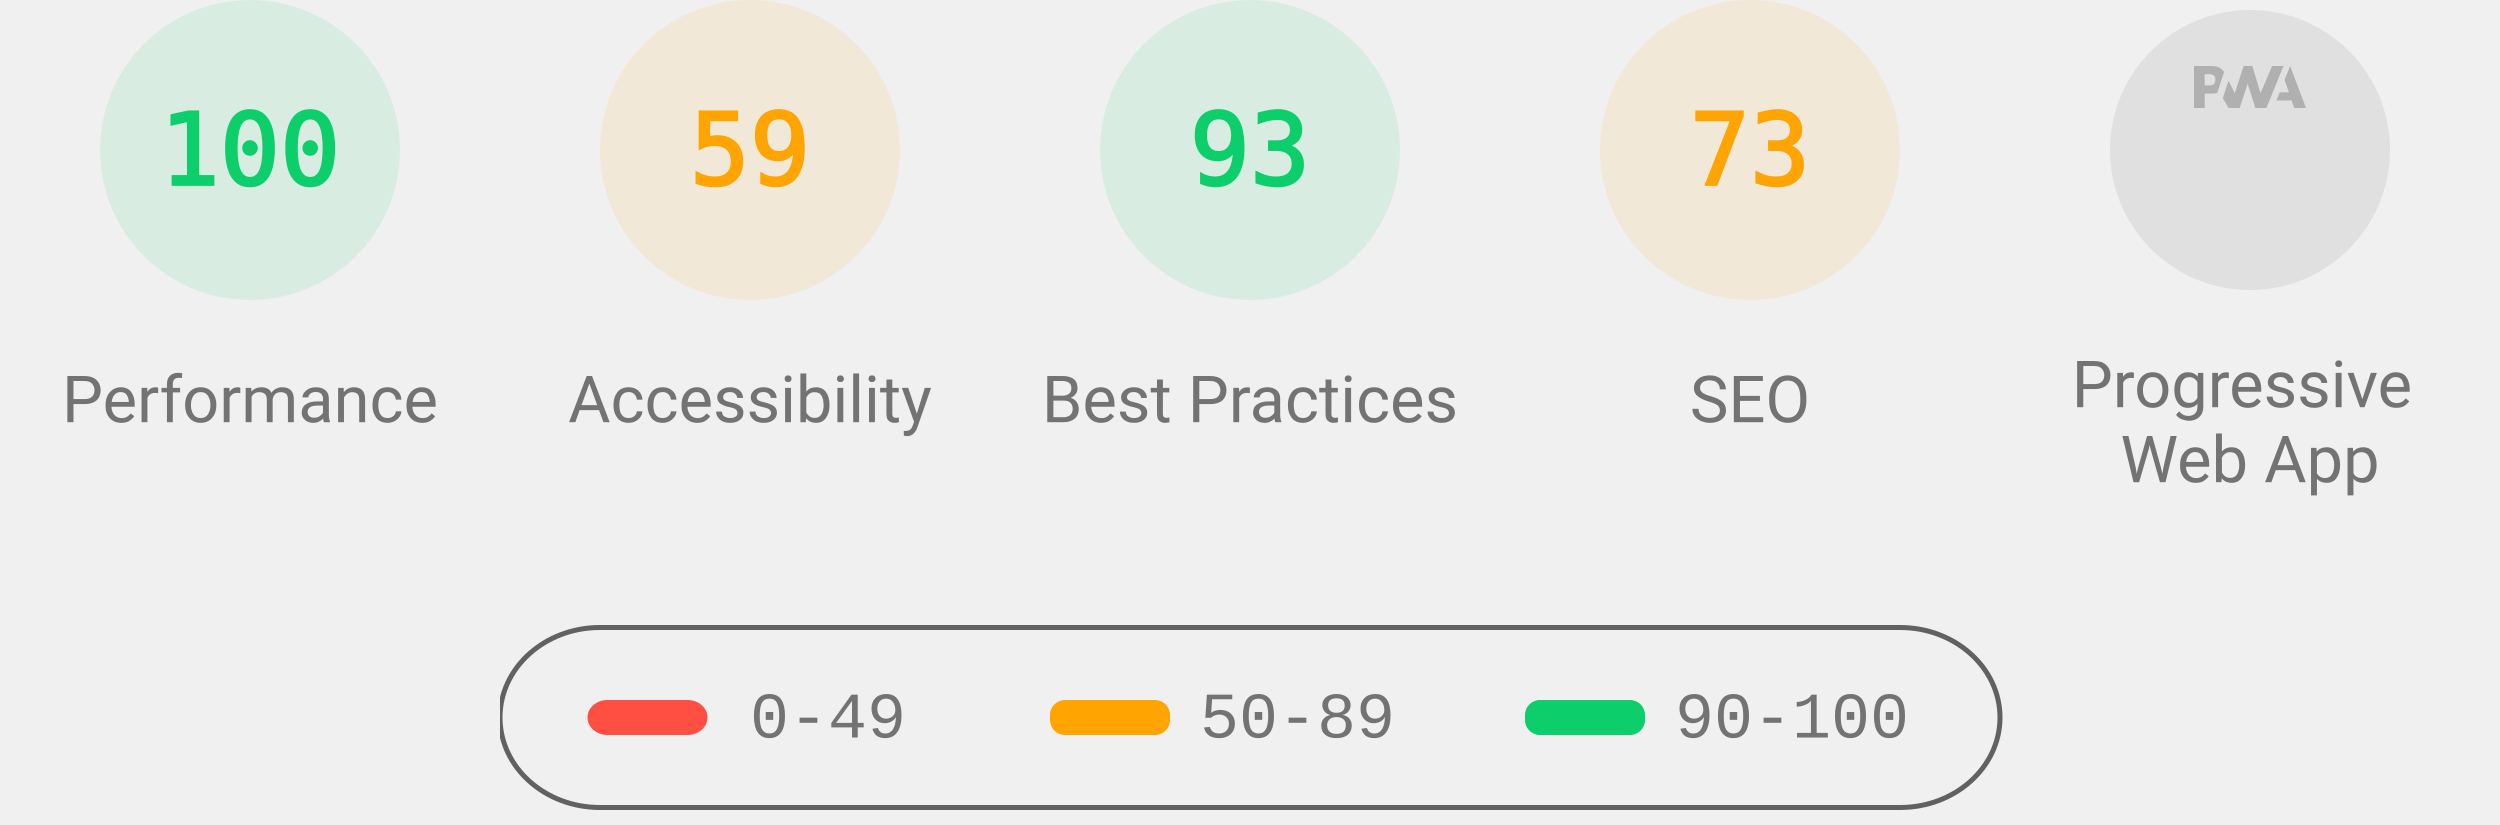
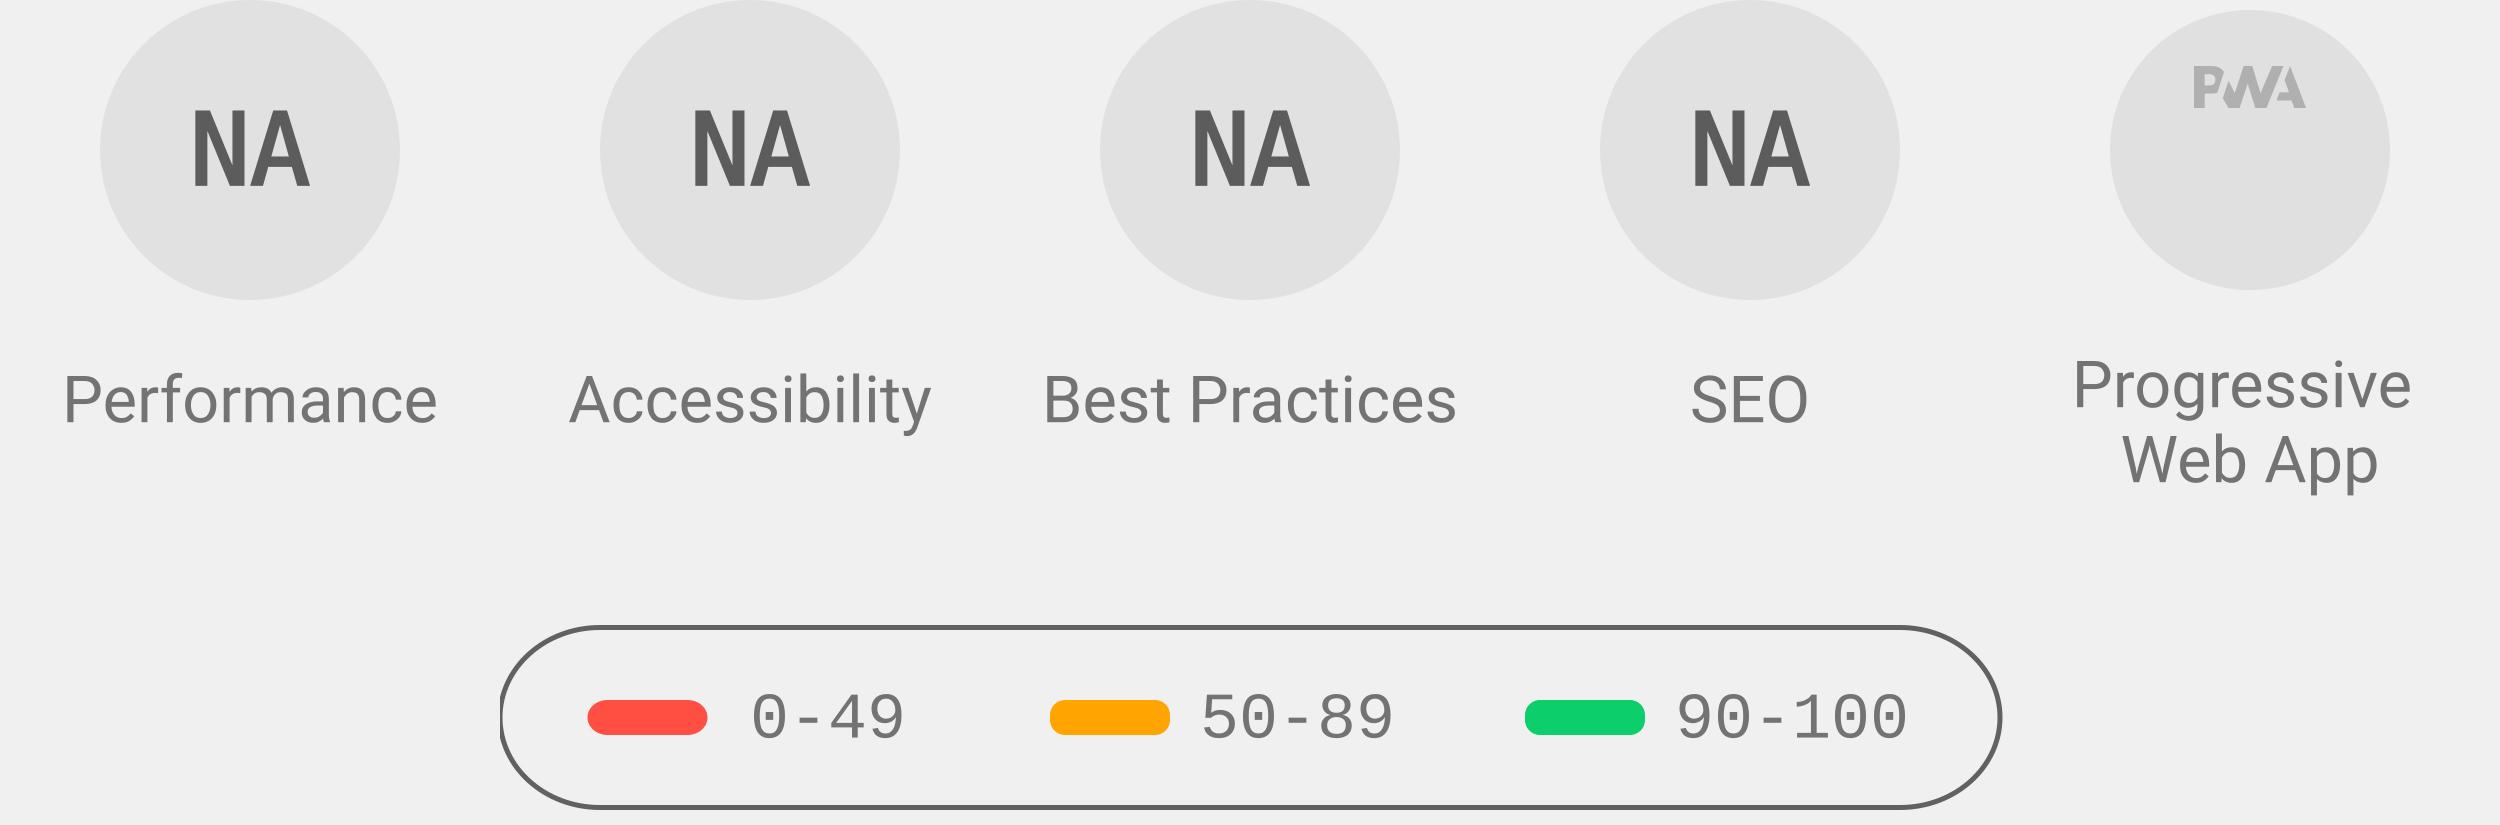
<svg xmlns="http://www.w3.org/2000/svg" class="theme--agnostic" fill="none" width="1000" height="330">
  <style>
			.gauge-base {
				opacity: 0.1
			}

			.gauge-arc {
				fill: none;
				animation-delay: 250ms;
				stroke-linecap: round;
				transform: rotate(-90deg);
				transform-origin: 100px 60px;
				animation: load-gauge 1s ease forwards
			}

			.guage-text {
				font-size: 40px;
				font-family: monospace;
				text-align: center
			}

			.guage-red {
				color: #ff4e42;
				fill: #ff4e42;
				stroke: #ff4e42
			}
			.guage-orange {
				color: #ffa400;
				fill: #ffa400;
				stroke: #ffa400
			}
			.guage-green {
				color: #0cce6b;
				fill: #0cce6b;
				stroke: #0cce6b
			}
			.theme--agnostic .guage-undefined {
				color: #5c5c5c;
				fill: #5c5c5c;
				stroke: #5c5c5c
			}
			.theme--light .guage-undefined {
				color: #1e1e1e;
				fill: #1e1e1e;
				stroke: #1e1e1e
			}
			.theme--dark .guage-undefined {
				color: #f5f5f5;
				fill: #f5f5f5;
				stroke: #f5f5f5
			}

			.guage-title {
				stroke: none;
				font-size: 26px;
				line-height: 26px;
				font-family: Roboto, Halvetica, Arial, sans-serif
			}
			.metric.guage-title {
				font-family: 'Courier New', Courier, monospace
			}
			.theme--agnostic .guage-title {
				color: #737373;
				fill: #737373
			}
			.theme--light .guage-title {
				color: #212121;
				fill: #212121
			}
			.theme--dark .guage-title {
				color: #f5f5f5;
				fill: #f5f5f5
			}

			@keyframes load-gauge {
				from {
					stroke-dasharray: 0 352.858
				}
			}
			.lh-gauge--pwa__disc {
				fill: #e0e0e0
			}
			.lh-gauge--pwa__logo {
				position: relative;
				fill: #b0b0b0
			}
			.lh-gauge--pwa__invisible {
				display: none
			}
			.lh-gauge--pwa__visible {
				display: inline
			}
			.guage-invisible {
				display: none
			}
			.lh-gauge--pwa__logo--primary-color {
				fill: #304ffe
			}
			.theme--agnostic .lh-gauge--pwa__logo--secondary-color {
				fill: #787878
			}
			.theme--light .lh-gauge--pwa__logo--secondary-color {
				fill: #3d3d3d
			}
			.theme--dark .lh-gauge--pwa__logo--secondary-color {
				fill: #d8b6b6
			}
			.theme--light #svg_2 {
				stroke: #00000022
			}
			.theme--agnostic #svg_2 {
				stroke: #616161
			}
			.theme--light #svg_2 {
				stroke: #00000022
			}
			.theme--dark #svg_2 {
				stroke: #f5f5f566
			}
		</style>
-   <svg class="guage-div guage-perf guage-green" viewBox="0 0 200 200" width="200" height="200" x="0" y="0">
+   <svg class="guage-div guage-perf guage-undefined" viewBox="0 0 200 200" width="200" height="200" x="0" y="0">
    <circle class="gauge-base" r="56" cx="100" cy="60" stroke-width="8" />
    <circle class="gauge-arc guage-arc-1" r="56" cx="100" cy="60" stroke-width="8" style="stroke-dasharray: 351.858, 351.858;" />
-     <text class="guage-text" x="100px" y="60px" alignment-baseline="central" dominant-baseline="central" text-anchor="middle">100</text>
+     <text class="guage-text" x="100px" y="60px" alignment-baseline="central" dominant-baseline="central" text-anchor="middle">NA</text>
    <text class="guage-title" x="100px" y="160px" alignment-baseline="central" dominant-baseline="central" text-anchor="middle">Performance</text>
  </svg>
-   <svg class="guage-div guage-acc guage-orange" viewBox="0 0 200 200" width="200" height="200" x="200" y="0">
-     <circle class="gauge-base" r="56" cx="100" cy="60" stroke-width="8" />
-     <circle class="gauge-arc guage-arc-2" r="56" cx="100" cy="60" stroke-width="8" style="stroke-dasharray: 207.596, 351.858;" />
-     <text class="guage-text" x="100px" y="60px" alignment-baseline="central" dominant-baseline="central" text-anchor="middle">59</text>
+   <svg class="guage-div guage-acc guage-undefined" viewBox="0 0 200 200" width="200" height="200" x="200" y="0">
+     <circle class="gauge-base" r="56" cx="100" cy="60" stroke-width="8" />
+     <circle class="gauge-arc guage-arc-2" r="56" cx="100" cy="60" stroke-width="8" style="stroke-dasharray: 351.858, 351.858;" />
+     <text class="guage-text" x="100px" y="60px" alignment-baseline="central" dominant-baseline="central" text-anchor="middle">NA</text>
    <text class="guage-title" x="100px" y="160px" alignment-baseline="central" dominant-baseline="central" text-anchor="middle">Accessibility</text>
  </svg>
-   <svg class="guage-div guage-best guage-green" viewBox="0 0 200 200" width="200" height="200" x="400" y="0">
-     <circle class="gauge-base" r="56" cx="100" cy="60" stroke-width="8" />
-     <circle class="gauge-arc guage-arc-3" r="56" cx="100" cy="60" stroke-width="8" style="stroke-dasharray: 327.228, 351.858;" />
-     <text class="guage-text" x="100px" y="60px" alignment-baseline="central" dominant-baseline="central" text-anchor="middle">93</text>
+   <svg class="guage-div guage-best guage-undefined" viewBox="0 0 200 200" width="200" height="200" x="400" y="0">
+     <circle class="gauge-base" r="56" cx="100" cy="60" stroke-width="8" />
+     <circle class="gauge-arc guage-arc-3" r="56" cx="100" cy="60" stroke-width="8" style="stroke-dasharray: 351.858, 351.858;" />
+     <text class="guage-text" x="100px" y="60px" alignment-baseline="central" dominant-baseline="central" text-anchor="middle">NA</text>
    <text class="guage-title" x="100px" y="160px" alignment-baseline="central" dominant-baseline="central" text-anchor="middle">Best Practices</text>
  </svg>
-   <svg class="guage-div guage-seo guage-orange" viewBox="0 0 200 200" width="200" height="200" x="600" y="0">
-     <circle class="gauge-base" r="56" cx="100" cy="60" stroke-width="8" />
-     <circle class="gauge-arc guage-arc-4" r="56" cx="100" cy="60" stroke-width="8" style="stroke-dasharray: 256.856, 351.858;" />
-     <text class="guage-text" x="100px" y="60px" alignment-baseline="central" dominant-baseline="central" text-anchor="middle">73</text>
+   <svg class="guage-div guage-seo guage-undefined" viewBox="0 0 200 200" width="200" height="200" x="600" y="0">
+     <circle class="gauge-base" r="56" cx="100" cy="60" stroke-width="8" />
+     <circle class="gauge-arc guage-arc-4" r="56" cx="100" cy="60" stroke-width="8" style="stroke-dasharray: 351.858, 351.858;" />
+     <text class="guage-text" x="100px" y="60px" alignment-baseline="central" dominant-baseline="central" text-anchor="middle">NA</text>
    <text class="guage-title" x="100px" y="160px" alignment-baseline="central" dominant-baseline="central" text-anchor="middle">SEO</text>
  </svg>
  <svg class="guage-div guage-pwa " viewBox="0 0 200 200" width="200" height="200" x="800" y="0">
    <svg viewBox="0 0 60 60" width="112" height="112" x="44" y="4">
      <defs>
        <linearGradient id="lh-gauge--pwa__check-circle__gradient-0" x1="50%" y1="0%" x2="50%" y2="100%">
          <stop stop-color="#00C852" offset="0%" />
          <stop stop-color="#009688" offset="100%" />
        </linearGradient>
        <linearGradient id="lh-gauge--pwa__installable__shadow-gradient-0" x1="76.056%" x2="24.111%" y1="82.995%" y2="24.735%">
          <stop stop-color="#A5D6A7" offset="0%" />
          <stop stop-color="#80CBC4" offset="100%" />
        </linearGradient>
        <linearGradient id="lh-gauge--pwa__fast-reliable__shadow-gradient-0" x1="76.056%" y1="82.995%" x2="25.678%" y2="26.493%">
          <stop stop-color="#64B5F6" offset="0%" />
          <stop stop-color="#2979FF" offset="100%" />
        </linearGradient>
        <g id="lh-gauge--pwa__fast-reliable-badge-0">
          <circle fill="#FFFFFF" cx="10" cy="10" r="10" />
          <path fill="#304FFE" d="M10 3.58l5.25 2.34v3.5c0 3.23-2.24 6.26-5.25 7-3.01-.74-5.25-3.77-5.25-7v-3.5L10 3.58zm-.47 10.74l2.76-4.83.03-.07c.04-.08 0-.24-.22-.24h-1.64l.47-3.26h-.47l-2.7 4.77c-.02.01.05-.1-.04.05-.09.16-.1.31.18.31h1.63l-.47 3.27h.47z" />
        </g>
        <g id="lh-gauge--pwa__installable-badge-0">
          <circle fill="#FFFFFF" cx="10" cy="10" r="10" />
          <path fill="#009688" d="M10 4.167A5.835 5.835 0 0 0 4.167 10 5.835 5.835 0 0 0 10 15.833 5.835 5.835 0 0 0 15.833 10 5.835 5.835 0 0 0 10 4.167zm2.917 6.416h-2.334v2.334H9.417v-2.334H7.083V9.417h2.334V7.083h1.166v2.334h2.334v1.166z" />
        </g>
      </defs>
      <g stroke="none" fill-rule="nonzero">
        <circle class="lh-gauge--pwa__disc" cx="30" cy="30" r="30" />
        <g class="lh-gauge--pwa__logo">
          <path d="M35.66 19.39l.7-1.75h2L37.4 15 38.6 12l3.4 9h-2.51l-.58-1.61z" />
          <path d="M33.52 21l3.65-9h-2.42l-2.5 5.82L30.5 12h-1.86l-1.9 5.82-1.35-2.65-1.21 3.72L25.4 21h2.38l1.72-5.2 1.64 5.2z" />
          <path fill-rule="nonzero" d="M20.3 17.91h1.48c.45 0 .85-.05 1.2-.15l.39-1.18 1.07-3.3a2.64 2.64 0 0 0-.28-.37c-.55-.6-1.36-.91-2.42-.91H18v9h2.3V17.9zm1.96-3.84c.22.22.33.5.33.87 0 .36-.1.65-.29.87-.2.23-.59.35-1.15.35h-.86v-2.41h.87c.52 0 .89.1 1.1.32z" />
        </g>
        <rect class="lh-gauge--pwa__component lh-gauge--pwa__na-line lh-gauge--pwa__invisible" fill="#FFFFFF" x="20" y="32" width="20" height="4" rx="2" />
        <g class="lh-gauge--pwa__component lh-gauge--pwa__fast-reliable-badge lh-gauge--pwa__invisible" transform="translate(20, 29)">
          <path fill="url(#lh-gauge--pwa__fast-reliable__shadow-gradient-0)" d="M33.63 19.49A30 30 0 0 1 16.2 30.36L3 17.14 17.14 3l16.49 16.49z" />
          <use href="#lh-gauge--pwa__fast-reliable-badge-0" />
        </g>
        <g class="lh-gauge--pwa__component lh-gauge--pwa__installable-badge lh-gauge--pwa__invisible" transform="translate(20, 29)">
          <path fill="url(#lh-gauge--pwa__installable__shadow-gradient-0)" d="M33.629 19.487c-4.272 5.453-10.391 9.39-17.415 10.869L3 17.142 17.142 3 33.63 19.487z" />
          <use href="#lh-gauge--pwa__installable-badge-0" />
        </g>
        <g class="lh-gauge--pwa__component lh-gauge--pwa__fast-reliable-installable-badges lh-gauge--pwa__invisible">
          <g transform="translate(8, 29)">
            <path fill="url(#lh-gauge--pwa__fast-reliable__shadow-gradient-0)" d="M16.321 30.463L3 17.143 17.142 3l22.365 22.365A29.864 29.864 0 0 1 22 31c-1.942 0-3.84-.184-5.679-.537z" />
            <use href="#lh-gauge--pwa__fast-reliable-badge-0" />
          </g>
          <g transform="translate(32, 29)">
            <path fill="url(#lh-gauge--pwa__installable__shadow-gradient-0)" d="M25.982 11.84a30.107 30.107 0 0 1-13.08 15.203L3 17.143 17.142 3l8.84 8.84z" />
            <use href="#lh-gauge--pwa__installable-badge-0" />
          </g>
        </g>
        <g class="lh-gauge--pwa__component lh-gauge--pwa__check-circle lh-gauge--pwa__invisible" transform="translate(18, 28)">
          <circle fill="#FFFFFF" cx="12" cy="12" r="12" />
          <path fill="url(#lh-gauge--pwa__check-circle__gradient-0)" d="M12 2a10 10 0 1 0 0 20 10 10 0 0 0 0-20zm-2 15l-5-5 1.41-1.41L10 14.17l7.59-7.59L19 8l-9 9z" />
        </g>
      </g>
    </svg>
    <text class="guage-title" y="160px" alignment-baseline="central" dominant-baseline="central" text-anchor="middle">
      <tspan x="100px" dy="-6px">Progressive</tspan>
      <tspan x="100px" dy="30px">Web App</tspan>
    </text>
  </svg>
  <svg width="604" height="76" x="200" y="250">
    <g>
      <rect fill="none" id="canvas_background" height="80" width="604" y="-1" x="-1" />
      <g display="none" overflow="visible" y="0" x="0" height="100%" width="100%" id="canvasGrid">
        <rect fill="url(#gridpattern)" stroke-width="0" y="0" x="0" height="100%" width="100%" />
      </g>
    </g>
    <g>
      <rect fill-opacity="0" stroke-width="2" rx="40" id="svg_2" height="72" width="600" y="1" x="0" fill="#000000" />
      <rect stroke="#000" rx="8" id="svg_3" height="14" width="48" y="30" x="35" stroke-opacity="null" stroke-width="0" fill="#ff4e42" />
      <rect stroke="#000" rx="6" id="svg_4" height="14" width="48" y="30" x="220" stroke-opacity="null" stroke-width="0" fill="#ffa400" />
      <rect stroke="#000" rx="6" id="svg_5" height="14" width="48" y="30" x="410" stroke-opacity="null" stroke-width="0" fill="#0cce6b" />
      <text class="metric guage-title" xml:space="preserve" text-anchor="start" font-size="26" id="svg_6" y="45" x="100" stroke-opacity="null" stroke-width="0" stroke="#000">0-49</text>
      <text class="metric guage-title" xml:space="preserve" text-anchor="start" font-size="26" id="svg_7" y="45" x="280" stroke-opacity="null" stroke-width="0" stroke="#000">50-89</text>
      <text class="metric guage-title" xml:space="preserve" text-anchor="start" font-size="26" id="svg_8" y="45" x="470" stroke-opacity="null" stroke-width="0" stroke="#000">90-100</text>
    </g>
  </svg>
</svg>
